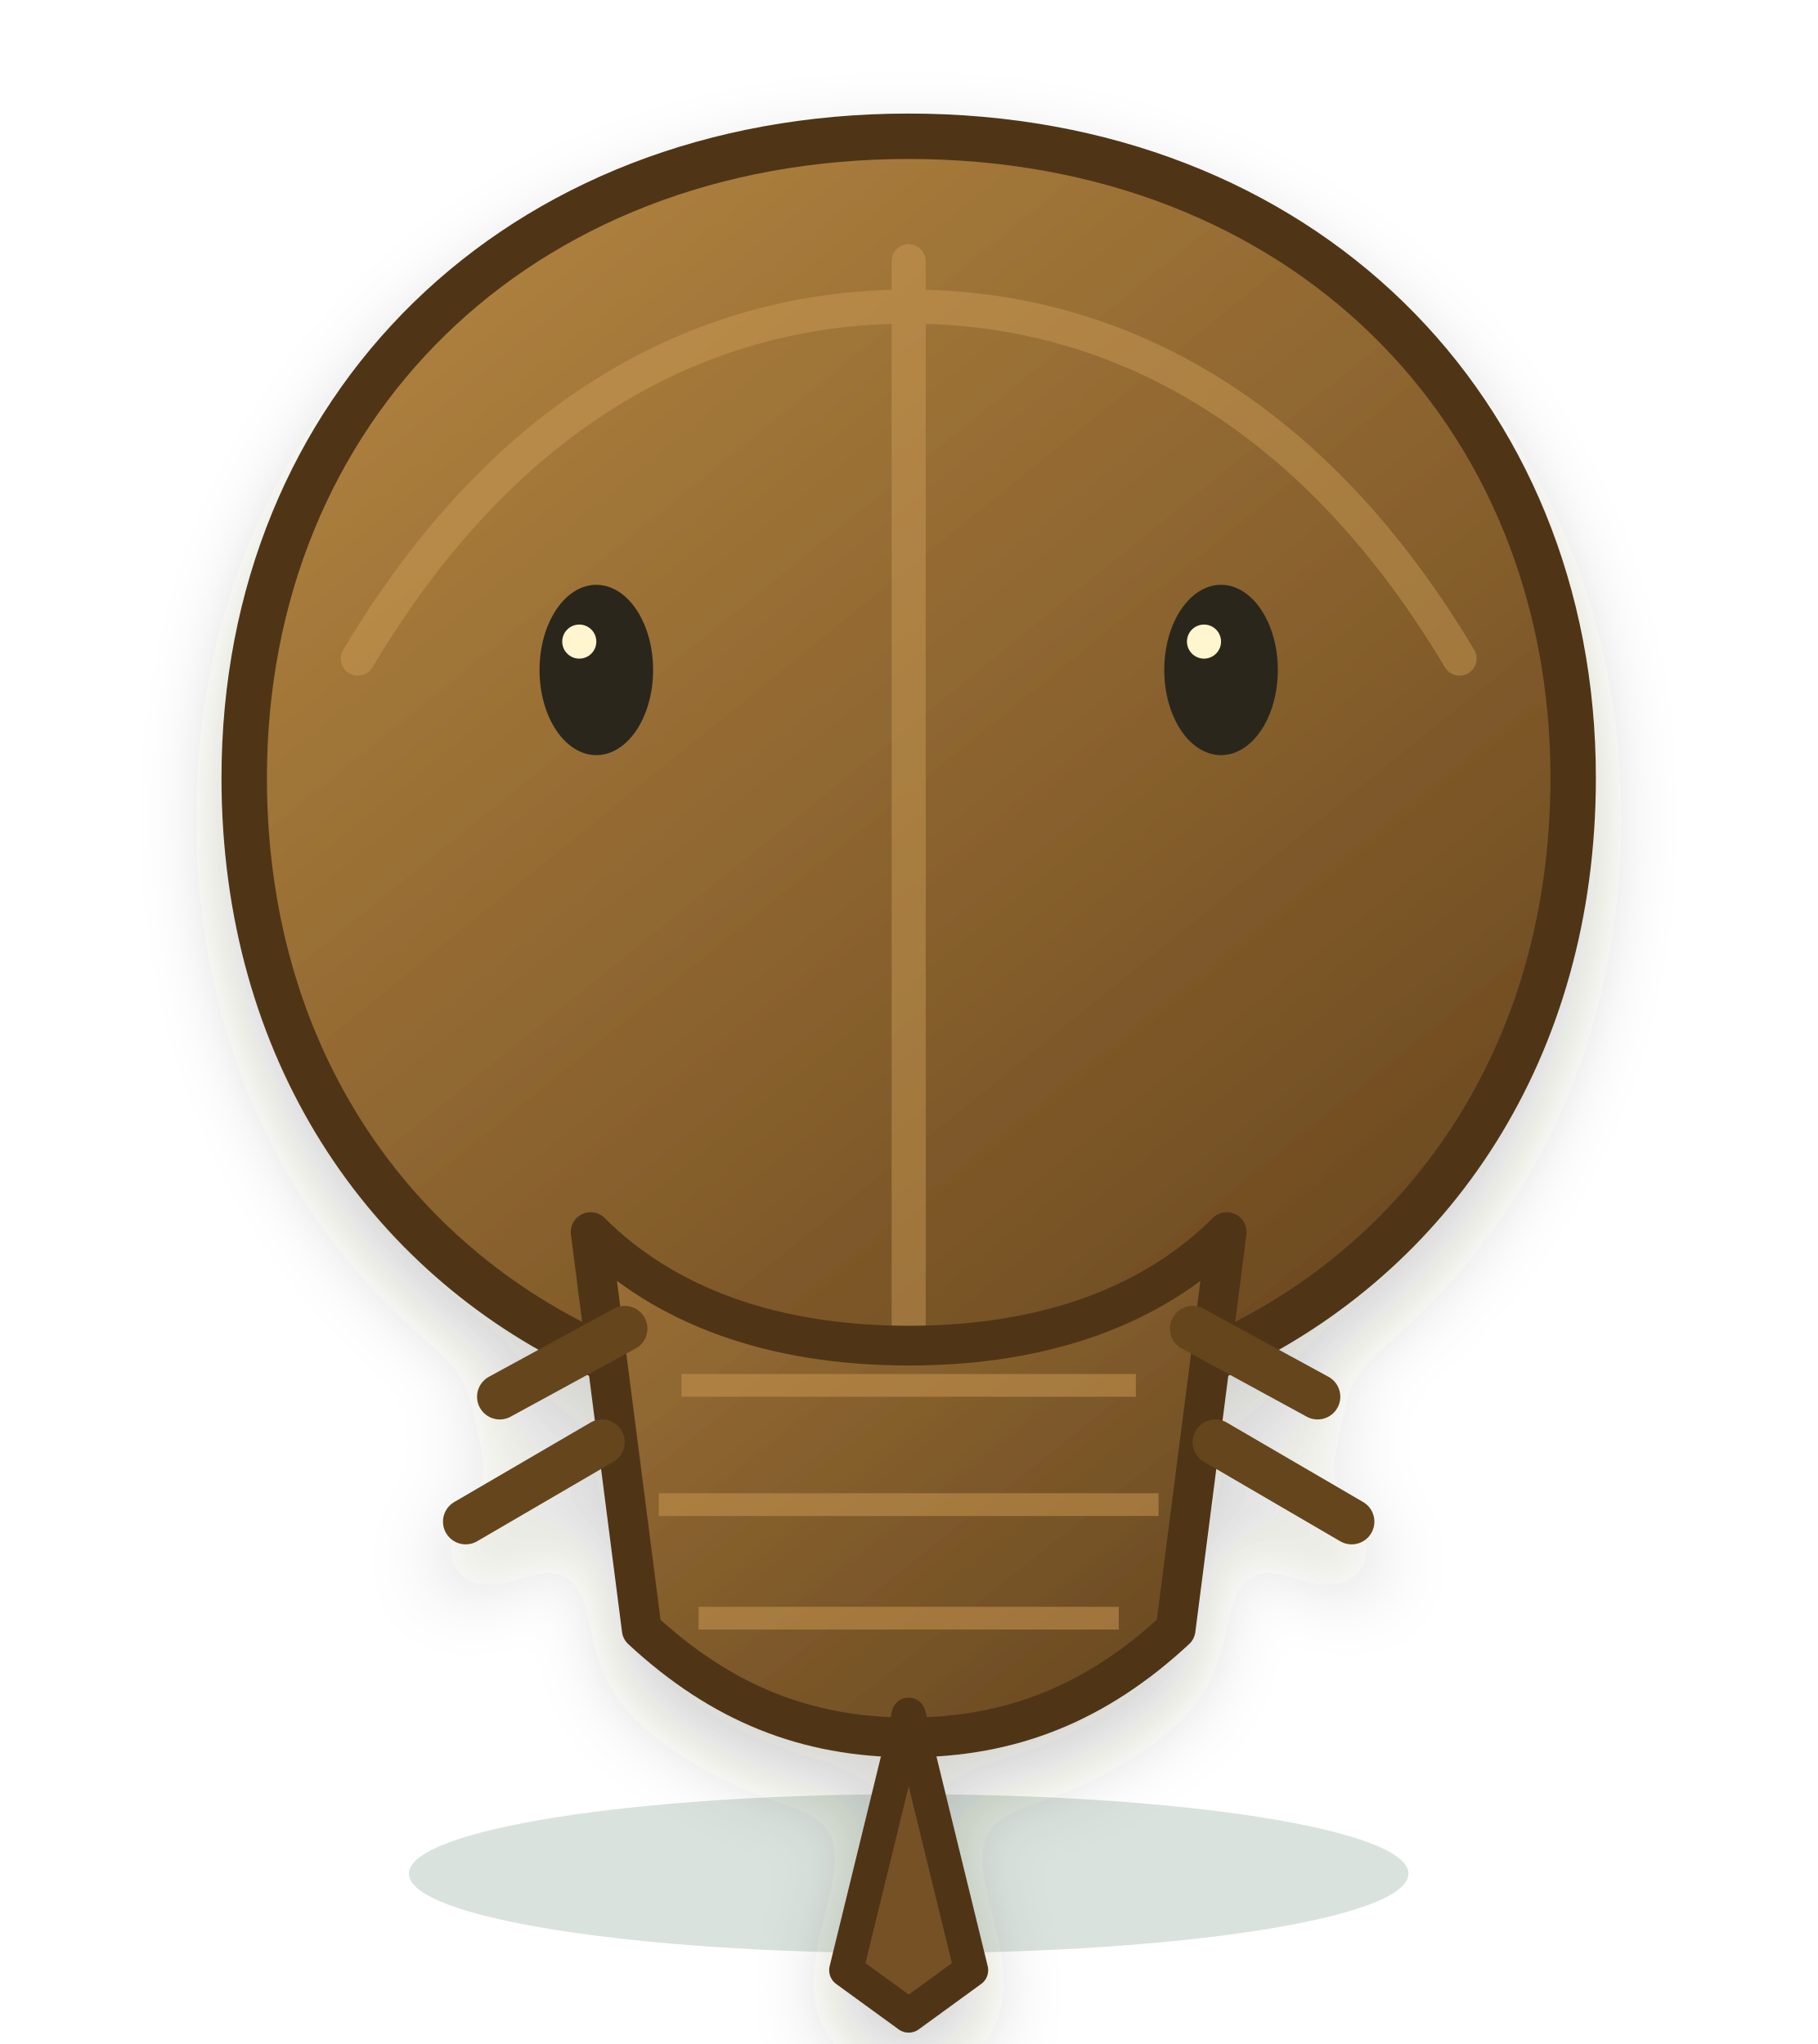
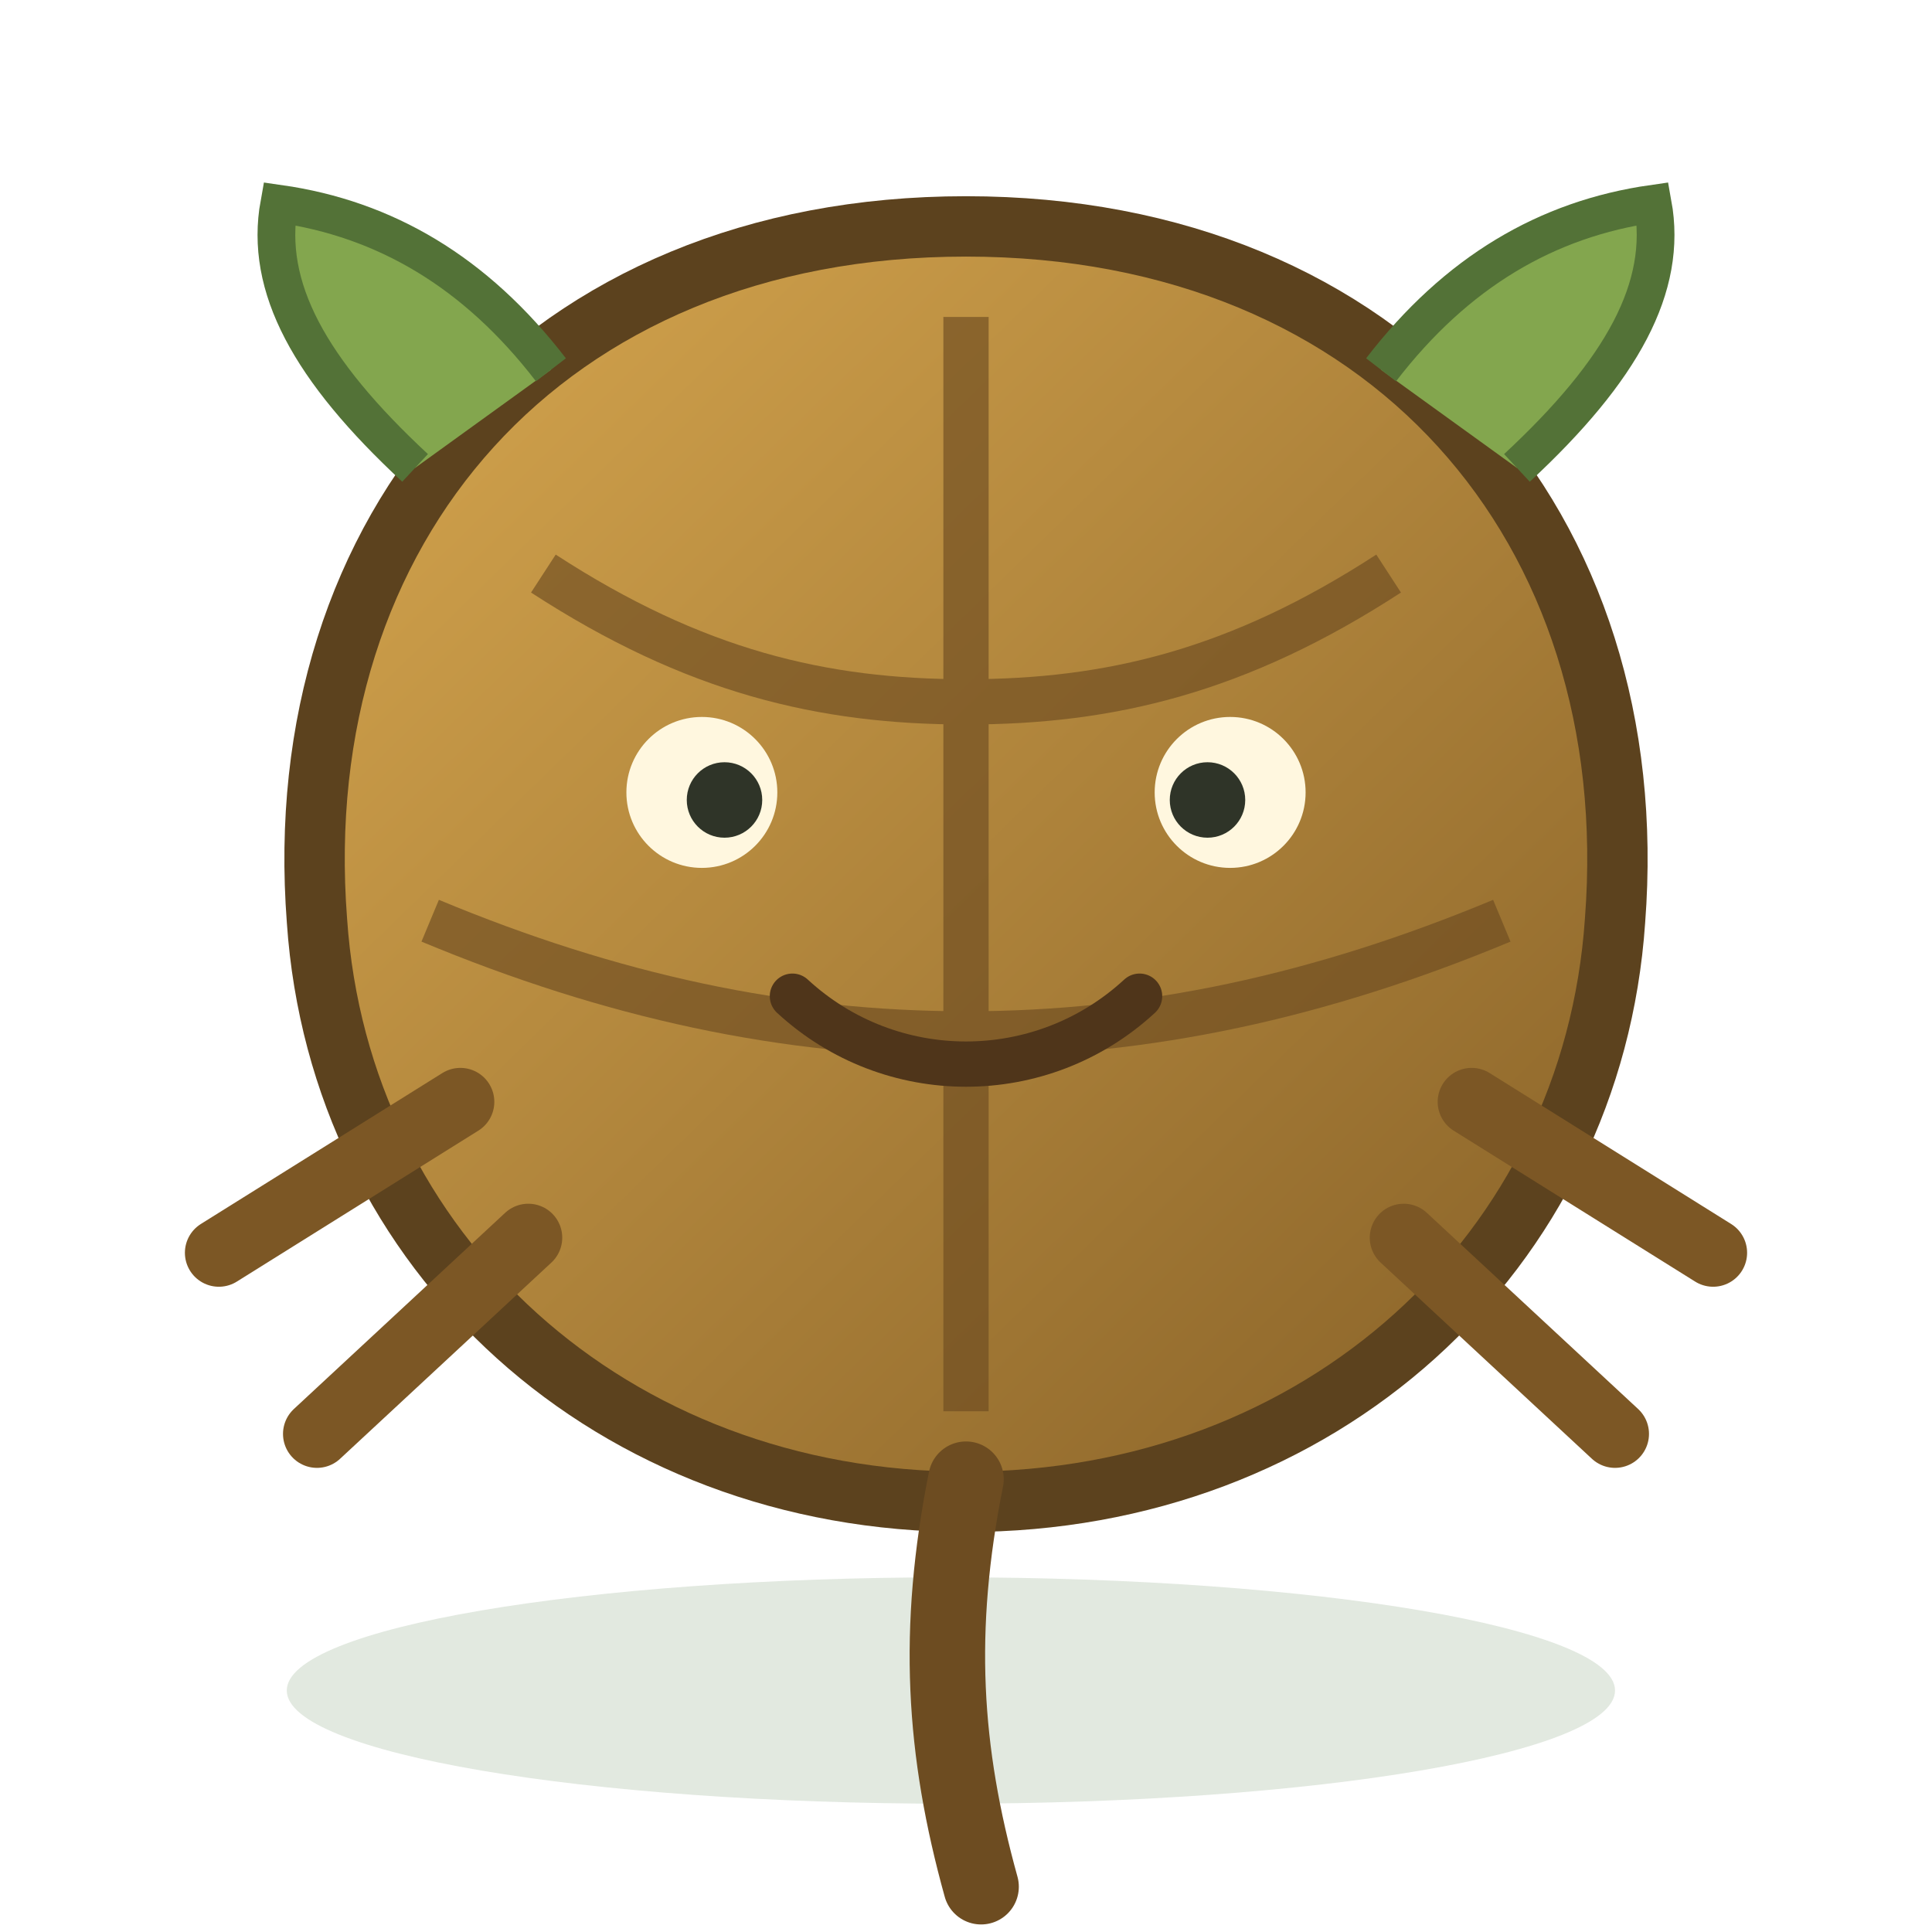
- <svg xmlns="http://www.w3.org/2000/svg" viewBox="0 0 320 360" role="img" aria-labelledby="title desc">
+ <svg xmlns="http://www.w3.org/2000/svg" viewBox="0 0 256 256" role="img" aria-labelledby="t d">
  <defs>
-     <linearGradient id="carapace" x1="0" y1="0" x2="0.85" y2="1">
-       <stop offset="0" stop-color="#b98a43" />
-       <stop offset="0.55" stop-color="#8c642f" />
-       <stop offset="1" stop-color="#68461f" />
+     <linearGradient id="shell" x1="0" y1="0" x2="1" y2="1">
+       <stop stop-color="#d7a74f" />
+       <stop offset="1" stop-color="#866027" />
    </linearGradient>
-     <linearGradient id="abdomen" x1="0" y1="0" x2="1" y2="1">
-       <stop offset="0" stop-color="#9c7136" />
-       <stop offset="1" stop-color="#64451f" />
-     </linearGradient>
-     <filter id="shadow" x="-20%" y="-20%" width="140%" height="150%">
-       <feDropShadow dx="0" dy="7" stdDeviation="7" flood-color="#2e3b28" flood-opacity=".22" />
-     </filter>
  </defs>
-   <ellipse cx="160" cy="330" rx="88" ry="14" fill="#315c43" opacity=".18" />
-   <g filter="url(#shadow)">
-     <path d="M160 24C91 24 43 72 43 137c0 48 25 84 61 101 16 8 35 12 56 12s40-4 56-12c36-17 61-53 61-101C277 72 229 24 160 24Z" fill="url(#carapace)" stroke="#4f3519" stroke-width="8" stroke-linejoin="round" />
-     <path d="M63 116c25-42 59-62 97-62s72 20 97 62M160 46v190" fill="none" stroke="#d1a25b" stroke-width="6" stroke-linecap="round" opacity=".42" />
-     <ellipse cx="105" cy="118" rx="10" ry="15" fill="#2b281e" />
-     <ellipse cx="215" cy="118" rx="10" ry="15" fill="#2b281e" />
-     <circle cx="102" cy="113" r="3" fill="#fff5cf" />
-     <circle cx="212" cy="113" r="3" fill="#fff5cf" />
-     <path d="M104 217c13 13 32 20 56 20s43-7 56-20l-9 70c-14 13-29 19-47 19s-33-6-47-19Z" fill="url(#abdomen)" stroke="#4f3519" stroke-width="7" stroke-linejoin="round" />
-     <path d="M120 244h80M116 265h88M123 285h74" fill="none" stroke="#c89650" stroke-width="4" opacity=".55" />
-     <path d="M110 234 88 246M106 254 82 268M210 234l22 12M214 254l24 14" fill="none" stroke="#65451f" stroke-width="8" stroke-linecap="round" />
-     <path d="M160 302 149 347l11 8 11-8Z" fill="#765126" stroke="#4f3519" stroke-width="6" stroke-linejoin="round" />
-   </g>
+   <ellipse cx="126" cy="224" rx="88" ry="15" fill="#6d8f63" opacity=".2" />
+   <path d="M128 30C72 30 38 70 42 122c3 44 39 77 86 77s83-33 86-77c4-52-30-92-86-92Z" fill="url(#shell)" stroke="#5c421e" stroke-width="8" />
+   <path d="M128 42v145M72 76c20 13 37 17 56 17s36-4 56-17M57 122c24 10 47 15 71 15s47-5 71-15" fill="none" stroke="#6d4c21" stroke-width="6" opacity=".65" />
+   <circle cx="93" cy="105" r="10" fill="#fff7df" />
+   <circle cx="163" cy="105" r="10" fill="#fff7df" />
+   <circle cx="96" cy="106" r="5" fill="#2f3428" />
+   <circle cx="160" cy="106" r="5" fill="#2f3428" />
+   <path d="M105 132c13 12 33 12 46 0" fill="none" stroke="#4f351a" stroke-width="6" stroke-linecap="round" />
+   <path d="M128 196c-4 20-3 36 2 54" fill="none" stroke="#6d4c21" stroke-width="10" stroke-linecap="round" />
+   <path d="M61 146 29 166M70 164 42 190M195 146l32 20M186 164l28 26" fill="none" stroke="#7c5725" stroke-width="9" stroke-linecap="round" />
+   <path d="M55 62c-14-13-20-24-18-35 14 2 26 9 36 22M201 62c14-13 20-24 18-35-14 2-26 9-36 22" fill="#83a64e" stroke="#537237" stroke-width="5" />
</svg>
